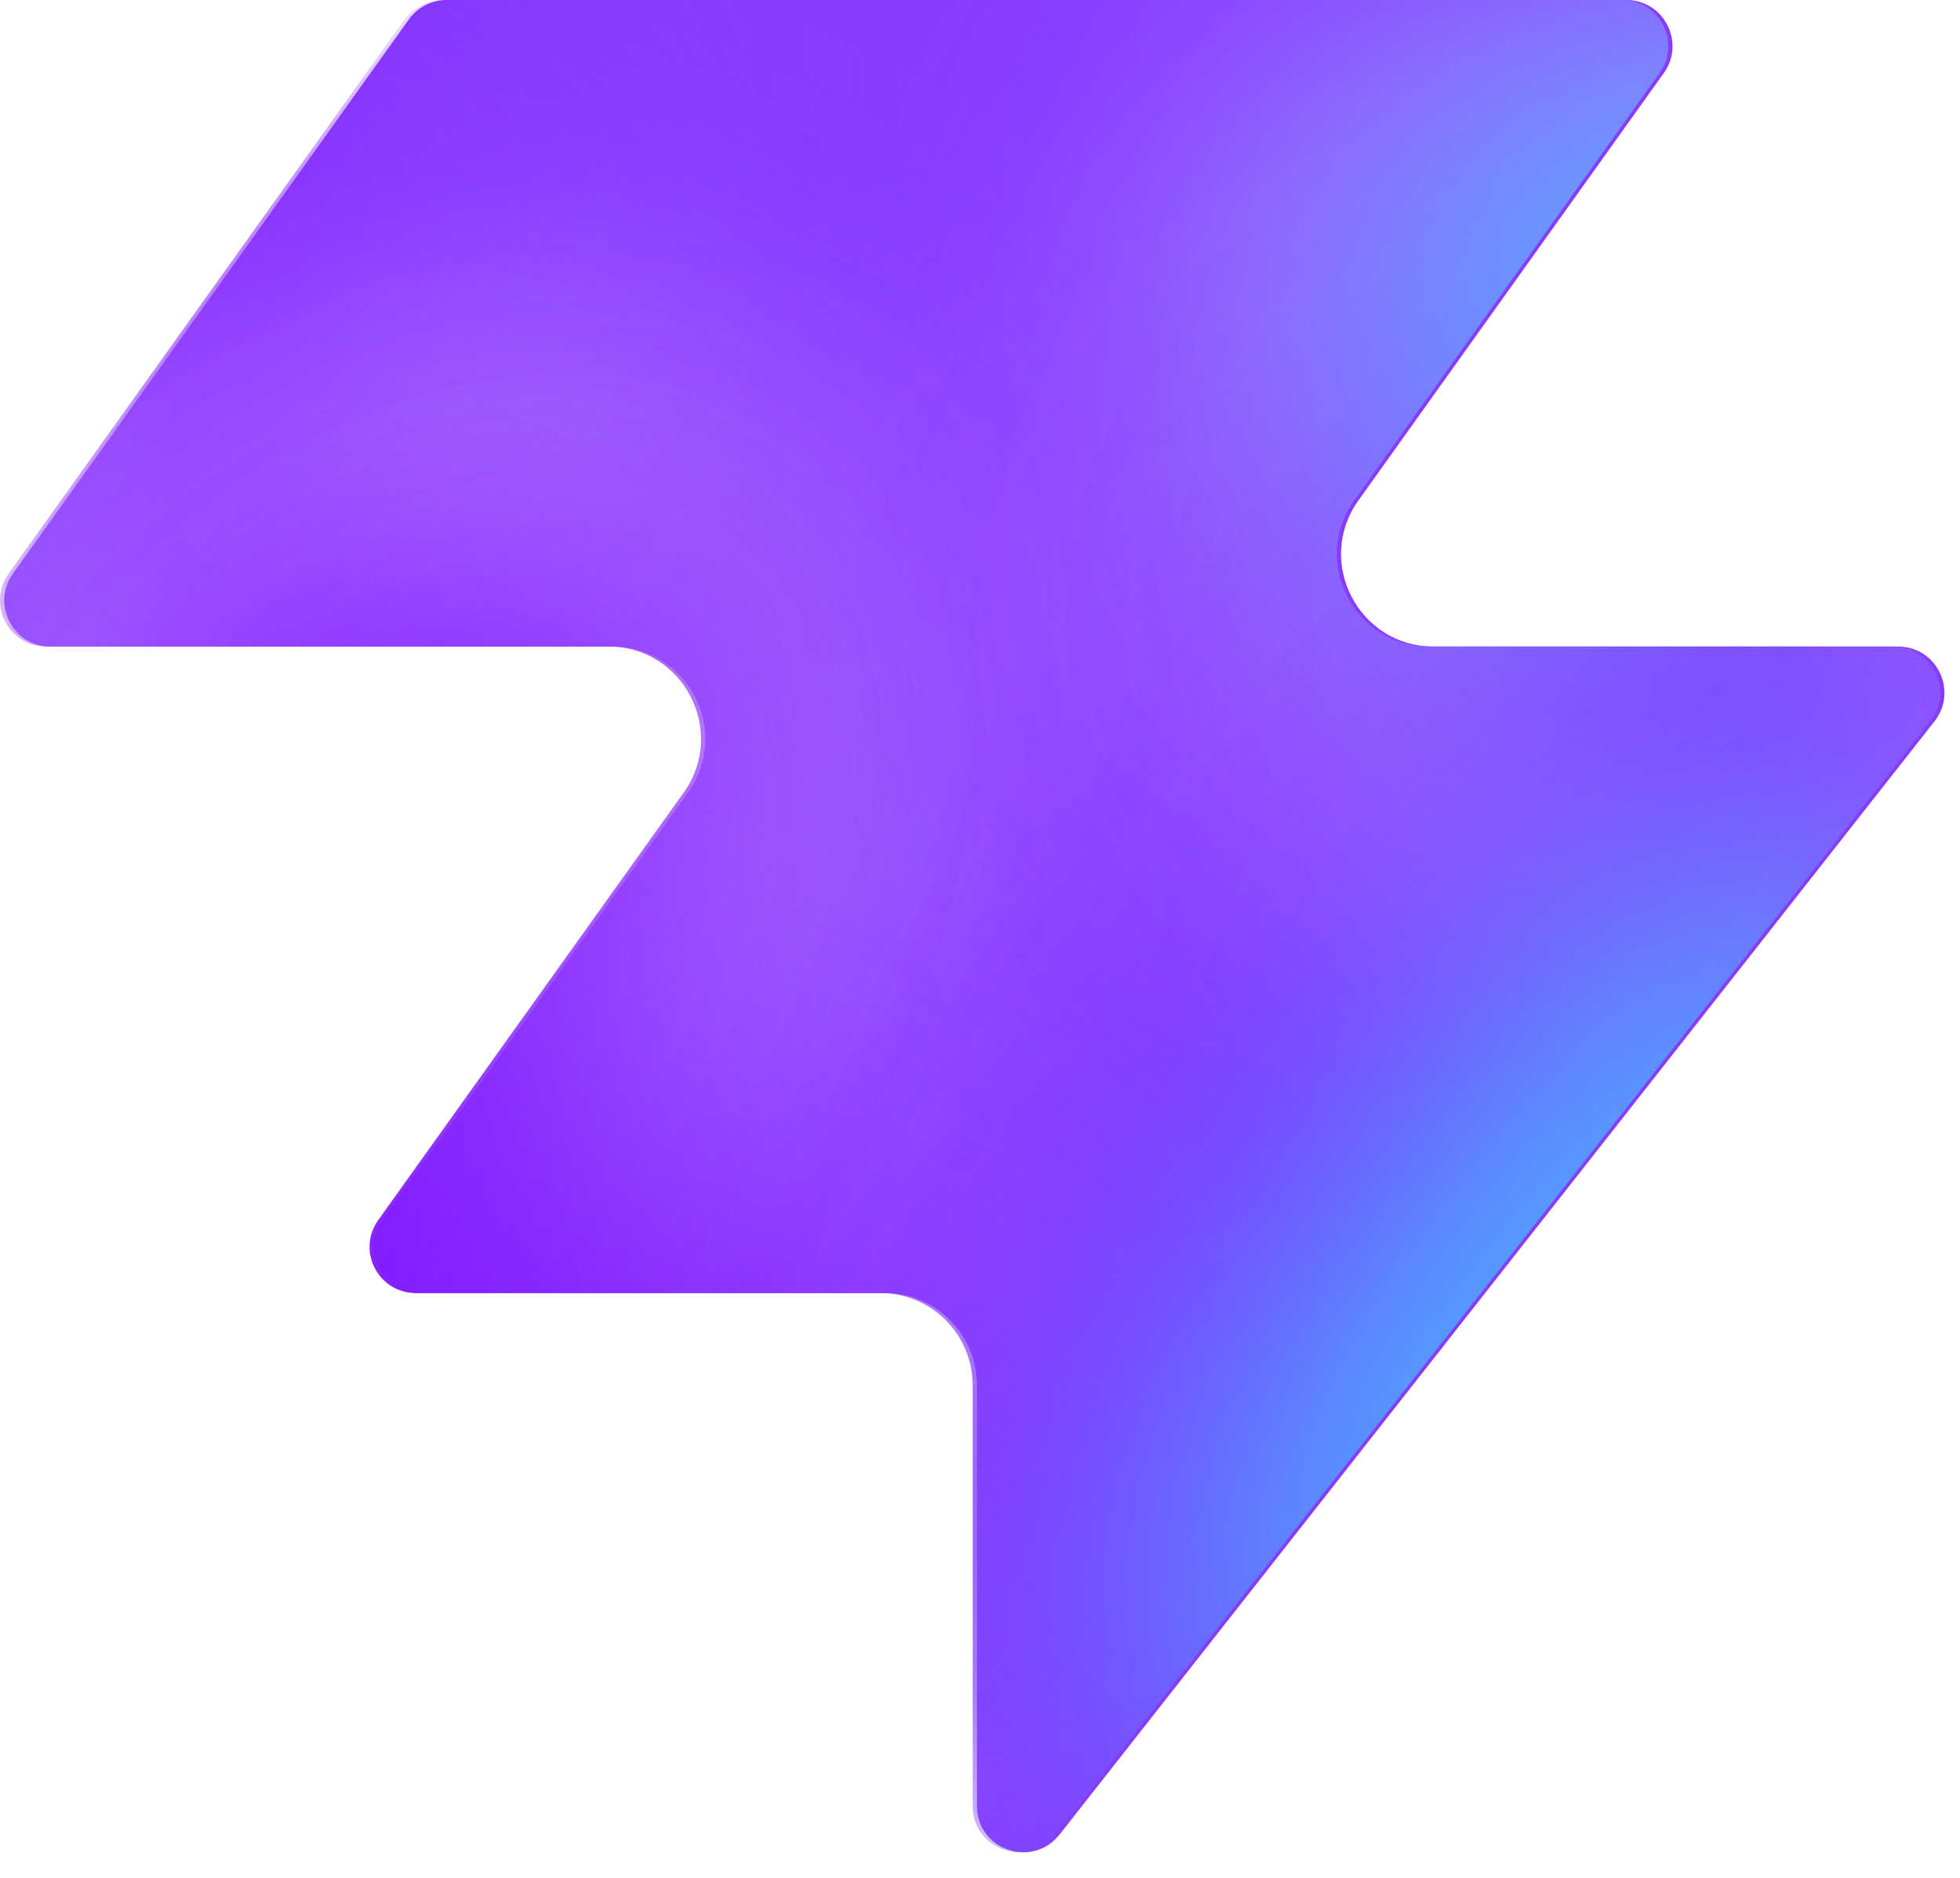
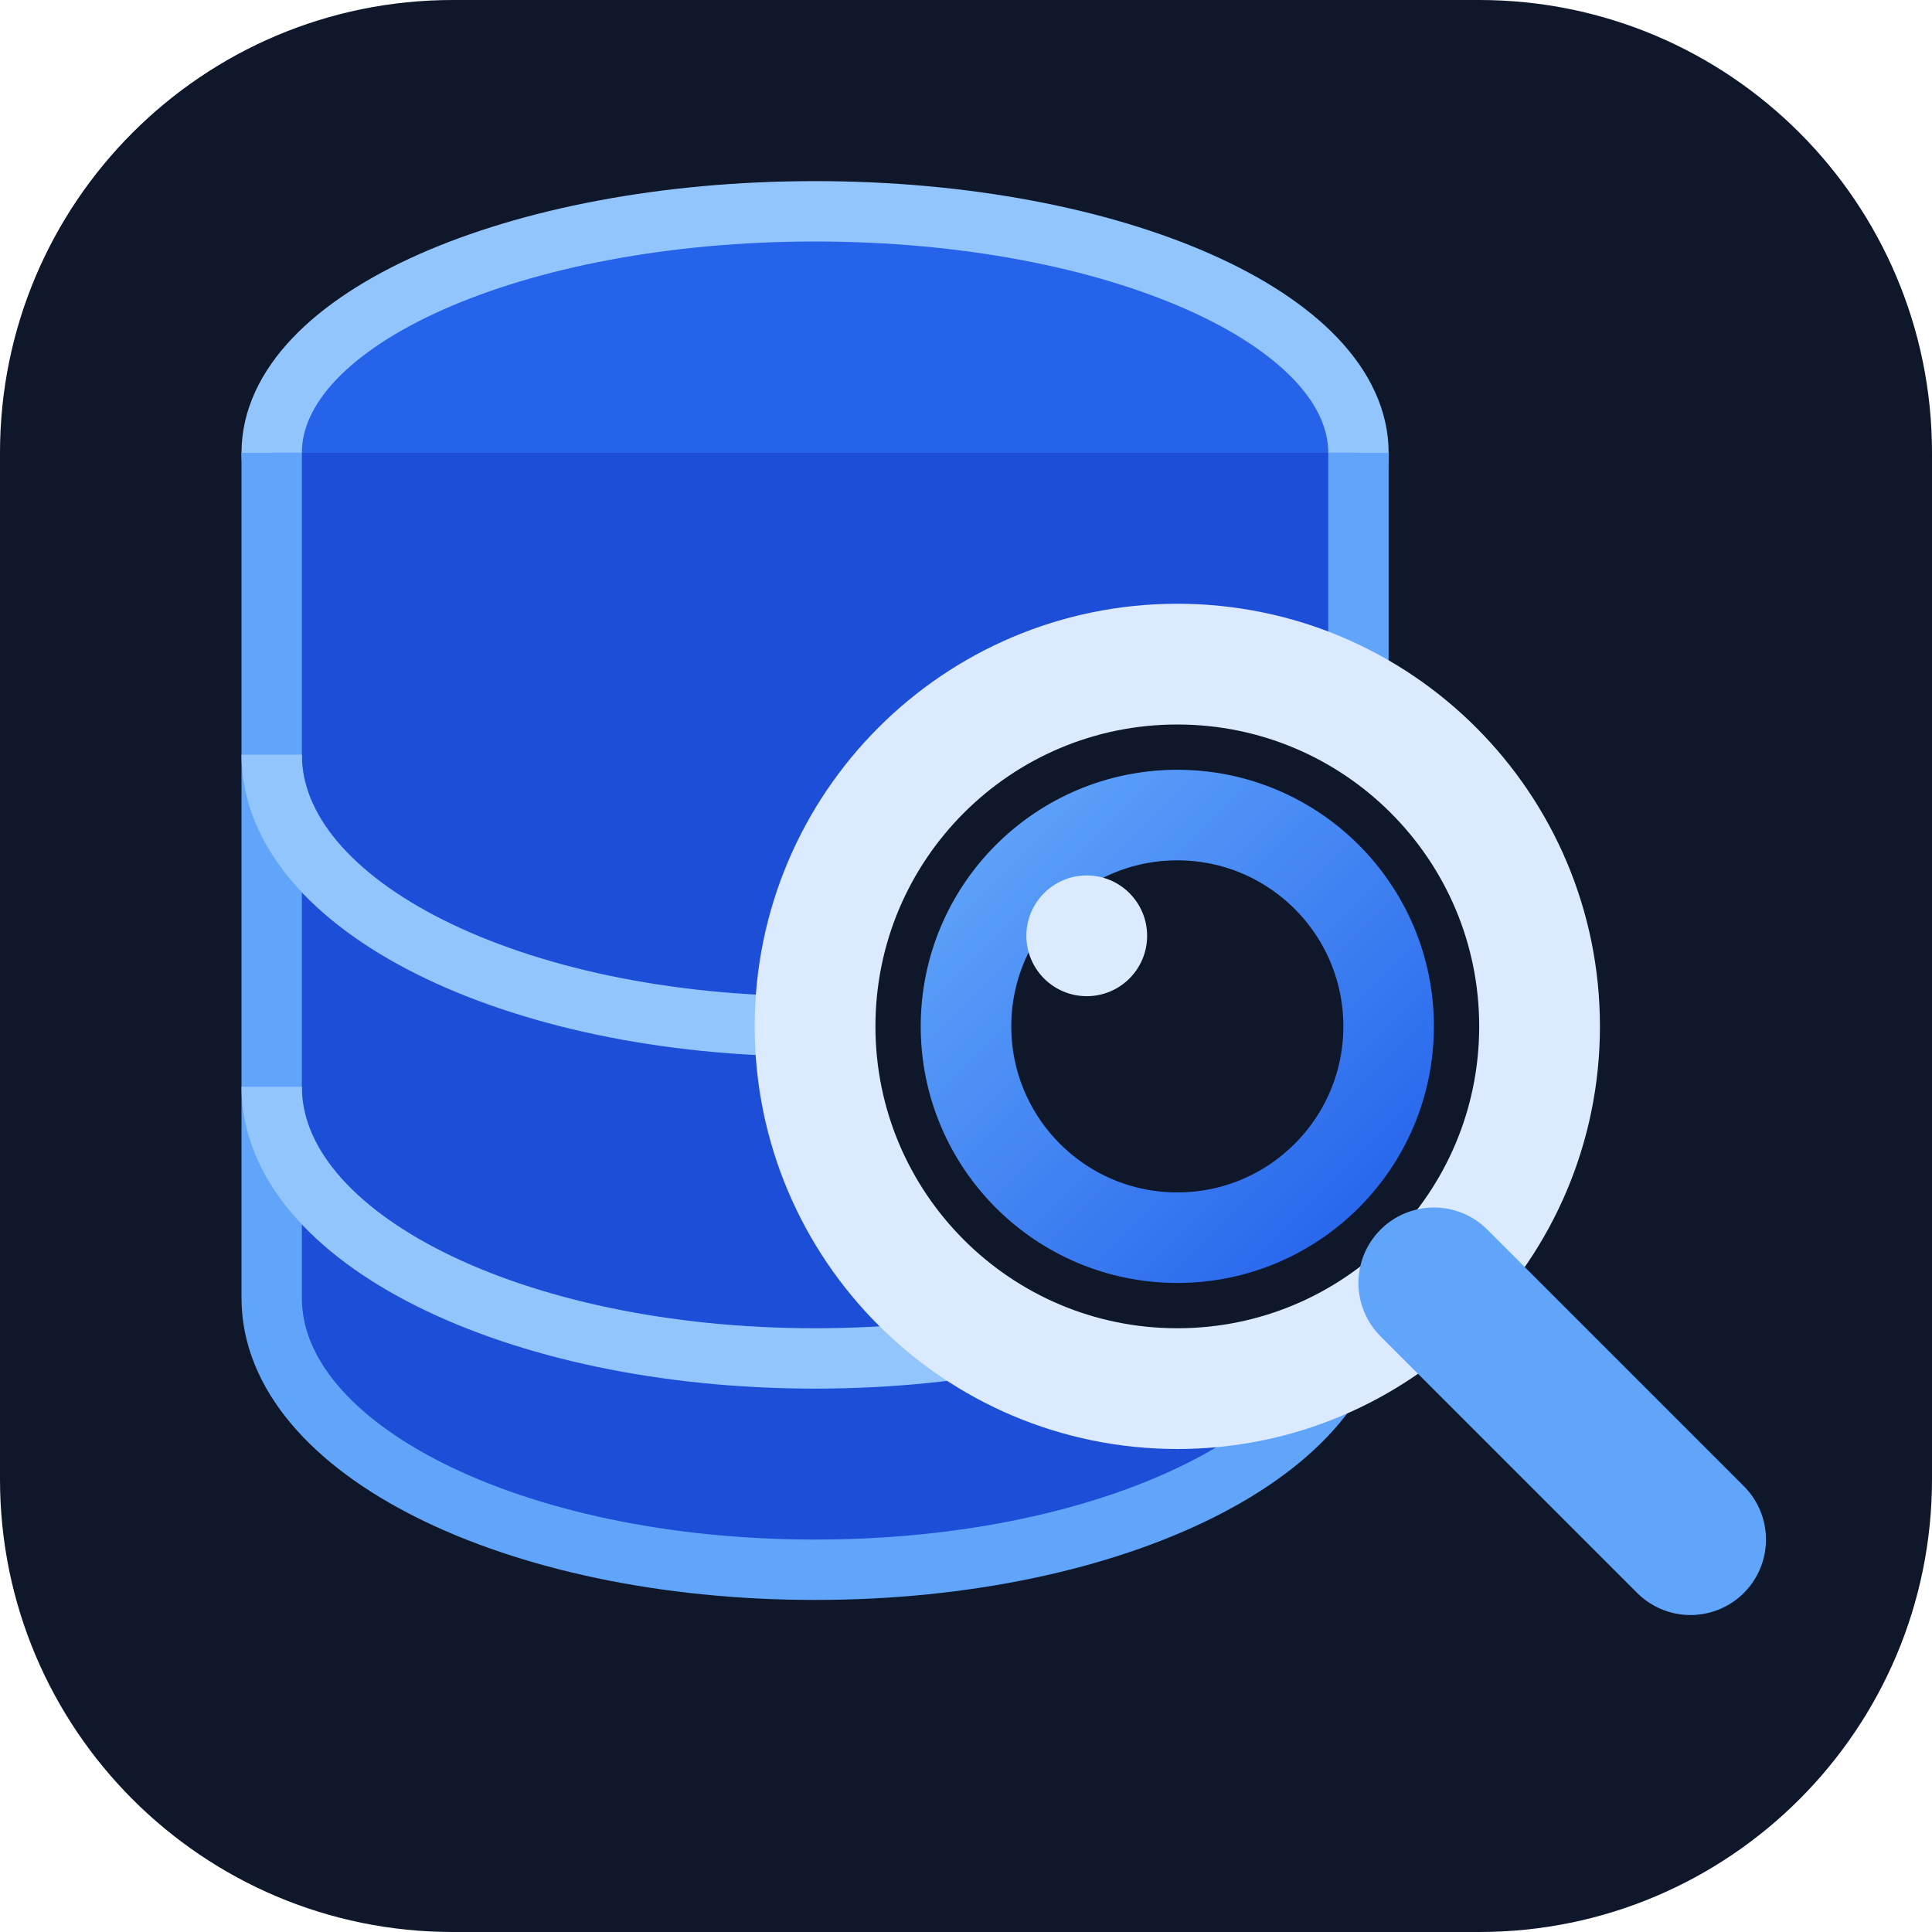
- <svg xmlns="http://www.w3.org/2000/svg" width="48" height="46" fill="none" viewBox="0 0 48 46">
-   <path fill="#863bff" d="M25.946 44.938c-.664.845-2.021.375-2.021-.698V33.937a2.26 2.26 0 0 0-2.262-2.262H10.287c-.92 0-1.456-1.04-.92-1.788l7.48-10.471c1.07-1.497 0-3.578-1.842-3.578H1.237c-.92 0-1.456-1.04-.92-1.788L10.013.474c.214-.297.556-.474.92-.474h28.894c.92 0 1.456 1.04.92 1.788l-7.48 10.471c-1.07 1.498 0 3.579 1.842 3.579h11.377c.943 0 1.473 1.088.89 1.83L25.947 44.94z" style="fill:#863bff;fill:color(display-p3 .525 .23 1);fill-opacity:1" />
-   <mask id="a" width="48" height="46" x="0" y="0" maskUnits="userSpaceOnUse" style="mask-type:alpha">
-     <path fill="#000" d="M25.842 44.938c-.664.844-2.021.375-2.021-.698V33.937a2.26 2.26 0 0 0-2.262-2.262H10.183c-.92 0-1.456-1.04-.92-1.788l7.48-10.471c1.07-1.498 0-3.579-1.842-3.579H1.133c-.92 0-1.456-1.04-.92-1.787L9.91.473c.214-.297.556-.474.92-.474h28.894c.92 0 1.456 1.04.92 1.788l-7.48 10.471c-1.07 1.498 0 3.578 1.842 3.578h11.377c.943 0 1.473 1.088.89 1.832L25.843 44.94z" style="fill:#000;fill-opacity:1" />
-   </mask>
-   <g mask="url(#a)">
-     <g filter="url(#b)">
-       <ellipse cx="5.508" cy="14.704" fill="#ede6ff" rx="5.508" ry="14.704" style="fill:#ede6ff;fill:color(display-p3 .927 .903 1);fill-opacity:1" transform="matrix(.00324 1 1 -.00324 -4.47 31.516)" />
-     </g>
-     <g filter="url(#c)">
-       <ellipse cx="10.399" cy="29.851" fill="#ede6ff" rx="10.399" ry="29.851" style="fill:#ede6ff;fill:color(display-p3 .927 .903 1);fill-opacity:1" transform="matrix(.00324 1 1 -.00324 -39.328 7.883)" />
-     </g>
-     <g filter="url(#d)">
-       <ellipse cx="5.508" cy="30.487" fill="#7e14ff" rx="5.508" ry="30.487" style="fill:#7e14ff;fill:color(display-p3 .492 .077 1);fill-opacity:1" transform="rotate(89.814 -25.913 -14.639)scale(1 -1)" />
-     </g>
-     <g filter="url(#e)">
-       <ellipse cx="5.508" cy="30.599" fill="#7e14ff" rx="5.508" ry="30.599" style="fill:#7e14ff;fill:color(display-p3 .492 .077 1);fill-opacity:1" transform="rotate(89.814 -32.644 -3.334)scale(1 -1)" />
-     </g>
-     <g filter="url(#f)">
-       <ellipse cx="5.508" cy="30.599" fill="#7e14ff" rx="5.508" ry="30.599" style="fill:#7e14ff;fill:color(display-p3 .492 .077 1);fill-opacity:1" transform="matrix(.00324 1 1 -.00324 -34.34 30.47)" />
-     </g>
-     <g filter="url(#g)">
-       <ellipse cx="14.072" cy="22.078" fill="#ede6ff" rx="14.072" ry="22.078" style="fill:#ede6ff;fill:color(display-p3 .927 .903 1);fill-opacity:1" transform="rotate(93.35 24.506 48.493)scale(-1 1)" />
-     </g>
-     <g filter="url(#h)">
-       <ellipse cx="3.47" cy="21.501" fill="#7e14ff" rx="3.47" ry="21.501" style="fill:#7e14ff;fill:color(display-p3 .492 .077 1);fill-opacity:1" transform="rotate(89.009 28.708 47.59)scale(-1 1)" />
-     </g>
-     <g filter="url(#i)">
-       <ellipse cx="3.47" cy="21.501" fill="#7e14ff" rx="3.47" ry="21.501" style="fill:#7e14ff;fill:color(display-p3 .492 .077 1);fill-opacity:1" transform="rotate(89.009 28.708 47.59)scale(-1 1)" />
-     </g>
-     <g filter="url(#j)">
-       <ellipse cx=".387" cy="8.972" fill="#7e14ff" rx="4.407" ry="29.108" style="fill:#7e14ff;fill:color(display-p3 .492 .077 1);fill-opacity:1" transform="rotate(39.51 .387 8.972)" />
-     </g>
-     <g filter="url(#k)">
-       <ellipse cx="47.523" cy="-6.092" fill="#7e14ff" rx="4.407" ry="29.108" style="fill:#7e14ff;fill:color(display-p3 .492 .077 1);fill-opacity:1" transform="rotate(37.892 47.523 -6.092)" />
-     </g>
-     <g filter="url(#l)">
-       <ellipse cx="41.412" cy="6.333" fill="#47bfff" rx="5.971" ry="9.665" style="fill:#47bfff;fill:color(display-p3 .28 .748 1);fill-opacity:1" transform="rotate(37.892 41.412 6.333)" />
-     </g>
-     <g filter="url(#m)">
-       <ellipse cx="-1.879" cy="38.332" fill="#7e14ff" rx="4.407" ry="29.108" style="fill:#7e14ff;fill:color(display-p3 .492 .077 1);fill-opacity:1" transform="rotate(37.892 -1.88 38.332)" />
-     </g>
-     <g filter="url(#n)">
-       <ellipse cx="-1.879" cy="38.332" fill="#7e14ff" rx="4.407" ry="29.108" style="fill:#7e14ff;fill:color(display-p3 .492 .077 1);fill-opacity:1" transform="rotate(37.892 -1.88 38.332)" />
-     </g>
-     <g filter="url(#o)">
-       <ellipse cx="35.651" cy="29.907" fill="#7e14ff" rx="4.407" ry="29.108" style="fill:#7e14ff;fill:color(display-p3 .492 .077 1);fill-opacity:1" transform="rotate(37.892 35.651 29.907)" />
-     </g>
-     <g filter="url(#p)">
-       <ellipse cx="38.418" cy="32.4" fill="#47bfff" rx="5.971" ry="15.297" style="fill:#47bfff;fill:color(display-p3 .28 .748 1);fill-opacity:1" transform="rotate(37.892 38.418 32.4)" />
-     </g>
-   </g>
+ <svg xmlns="http://www.w3.org/2000/svg" viewBox="0 0 64 64">
  <defs>
-     <filter id="b" width="60.045" height="41.654" x="-19.77" y="16.149" color-interpolation-filters="sRGB" filterUnits="userSpaceOnUse">
-       <feFlood flood-opacity="0" result="BackgroundImageFix" />
-       <feBlend in="SourceGraphic" in2="BackgroundImageFix" result="shape" />
-       <feGaussianBlur result="effect1_foregroundBlur_2002_17158" stdDeviation="7.659" />
-     </filter>
-     <filter id="c" width="90.34" height="51.437" x="-54.613" y="-7.533" color-interpolation-filters="sRGB" filterUnits="userSpaceOnUse">
-       <feFlood flood-opacity="0" result="BackgroundImageFix" />
-       <feBlend in="SourceGraphic" in2="BackgroundImageFix" result="shape" />
-       <feGaussianBlur result="effect1_foregroundBlur_2002_17158" stdDeviation="7.659" />
-     </filter>
-     <filter id="d" width="79.355" height="29.4" x="-49.64" y="2.03" color-interpolation-filters="sRGB" filterUnits="userSpaceOnUse">
-       <feFlood flood-opacity="0" result="BackgroundImageFix" />
-       <feBlend in="SourceGraphic" in2="BackgroundImageFix" result="shape" />
-       <feGaussianBlur result="effect1_foregroundBlur_2002_17158" stdDeviation="4.596" />
-     </filter>
-     <filter id="e" width="79.579" height="29.4" x="-45.045" y="20.029" color-interpolation-filters="sRGB" filterUnits="userSpaceOnUse">
-       <feFlood flood-opacity="0" result="BackgroundImageFix" />
-       <feBlend in="SourceGraphic" in2="BackgroundImageFix" result="shape" />
-       <feGaussianBlur result="effect1_foregroundBlur_2002_17158" stdDeviation="4.596" />
-     </filter>
-     <filter id="f" width="79.579" height="29.4" x="-43.513" y="21.178" color-interpolation-filters="sRGB" filterUnits="userSpaceOnUse">
-       <feFlood flood-opacity="0" result="BackgroundImageFix" />
-       <feBlend in="SourceGraphic" in2="BackgroundImageFix" result="shape" />
-       <feGaussianBlur result="effect1_foregroundBlur_2002_17158" stdDeviation="4.596" />
-     </filter>
-     <filter id="g" width="74.749" height="58.852" x="15.756" y="-17.901" color-interpolation-filters="sRGB" filterUnits="userSpaceOnUse">
-       <feFlood flood-opacity="0" result="BackgroundImageFix" />
-       <feBlend in="SourceGraphic" in2="BackgroundImageFix" result="shape" />
-       <feGaussianBlur result="effect1_foregroundBlur_2002_17158" stdDeviation="7.659" />
-     </filter>
-     <filter id="h" width="61.377" height="25.362" x="23.548" y="2.284" color-interpolation-filters="sRGB" filterUnits="userSpaceOnUse">
-       <feFlood flood-opacity="0" result="BackgroundImageFix" />
-       <feBlend in="SourceGraphic" in2="BackgroundImageFix" result="shape" />
-       <feGaussianBlur result="effect1_foregroundBlur_2002_17158" stdDeviation="4.596" />
-     </filter>
-     <filter id="i" width="61.377" height="25.362" x="23.548" y="2.284" color-interpolation-filters="sRGB" filterUnits="userSpaceOnUse">
-       <feFlood flood-opacity="0" result="BackgroundImageFix" />
-       <feBlend in="SourceGraphic" in2="BackgroundImageFix" result="shape" />
-       <feGaussianBlur result="effect1_foregroundBlur_2002_17158" stdDeviation="4.596" />
-     </filter>
-     <filter id="j" width="56.045" height="63.649" x="-27.636" y="-22.853" color-interpolation-filters="sRGB" filterUnits="userSpaceOnUse">
-       <feFlood flood-opacity="0" result="BackgroundImageFix" />
-       <feBlend in="SourceGraphic" in2="BackgroundImageFix" result="shape" />
-       <feGaussianBlur result="effect1_foregroundBlur_2002_17158" stdDeviation="4.596" />
-     </filter>
-     <filter id="k" width="54.814" height="64.646" x="20.116" y="-38.415" color-interpolation-filters="sRGB" filterUnits="userSpaceOnUse">
-       <feFlood flood-opacity="0" result="BackgroundImageFix" />
-       <feBlend in="SourceGraphic" in2="BackgroundImageFix" result="shape" />
-       <feGaussianBlur result="effect1_foregroundBlur_2002_17158" stdDeviation="4.596" />
-     </filter>
-     <filter id="l" width="33.541" height="35.313" x="24.641" y="-11.323" color-interpolation-filters="sRGB" filterUnits="userSpaceOnUse">
-       <feFlood flood-opacity="0" result="BackgroundImageFix" />
-       <feBlend in="SourceGraphic" in2="BackgroundImageFix" result="shape" />
-       <feGaussianBlur result="effect1_foregroundBlur_2002_17158" stdDeviation="4.596" />
-     </filter>
-     <filter id="m" width="54.814" height="64.646" x="-29.286" y="6.009" color-interpolation-filters="sRGB" filterUnits="userSpaceOnUse">
-       <feFlood flood-opacity="0" result="BackgroundImageFix" />
-       <feBlend in="SourceGraphic" in2="BackgroundImageFix" result="shape" />
-       <feGaussianBlur result="effect1_foregroundBlur_2002_17158" stdDeviation="4.596" />
-     </filter>
-     <filter id="n" width="54.814" height="64.646" x="-29.286" y="6.009" color-interpolation-filters="sRGB" filterUnits="userSpaceOnUse">
-       <feFlood flood-opacity="0" result="BackgroundImageFix" />
-       <feBlend in="SourceGraphic" in2="BackgroundImageFix" result="shape" />
-       <feGaussianBlur result="effect1_foregroundBlur_2002_17158" stdDeviation="4.596" />
-     </filter>
-     <filter id="o" width="54.814" height="64.646" x="8.244" y="-2.416" color-interpolation-filters="sRGB" filterUnits="userSpaceOnUse">
-       <feFlood flood-opacity="0" result="BackgroundImageFix" />
-       <feBlend in="SourceGraphic" in2="BackgroundImageFix" result="shape" />
-       <feGaussianBlur result="effect1_foregroundBlur_2002_17158" stdDeviation="4.596" />
-     </filter>
-     <filter id="p" width="39.409" height="43.623" x="18.713" y="10.588" color-interpolation-filters="sRGB" filterUnits="userSpaceOnUse">
-       <feFlood flood-opacity="0" result="BackgroundImageFix" />
-       <feBlend in="SourceGraphic" in2="BackgroundImageFix" result="shape" />
-       <feGaussianBlur result="effect1_foregroundBlur_2002_17158" stdDeviation="4.596" />
-     </filter>
+     <linearGradient id="blue" x1="0" y1="0" x2="1" y2="1">
+       <stop offset="0%" stop-color="#60A5FA" />
+       <stop offset="100%" stop-color="#2563EB" />
+     </linearGradient>
  </defs>
+   <rect width="64" height="64" rx="15" fill="#0F172A" />
+   <ellipse cx="27" cy="15" rx="18" ry="8" fill="#2563EB" stroke="#93C5FD" stroke-width="2" />
+   <path d="M9 15 V43 C9 48 17 52 27 52 C37 52 45 48 45 43 V15" fill="#1D4ED8" stroke="#60A5FA" stroke-width="2" />
+   <path d="M9 25 C9 30 17 34 27 34 C37 34 45 30 45 25" fill="none" stroke="#93C5FD" stroke-width="2" />
+   <path d="M9 36 C9 41 17 45 27 45 C37 45 45 41 45 36" fill="none" stroke="#93C5FD" stroke-width="2" />
+   <circle cx="39" cy="34" r="12" fill="#0F172A" stroke="#DBEAFE" stroke-width="4" />
+   <circle cx="39" cy="34" r="7" fill="none" stroke="url(#blue)" stroke-width="3" />
+   <path d="M47.5 42.5 L56 51" stroke="#60A5FA" stroke-width="5" stroke-linecap="round" />
+   <circle cx="36" cy="31" r="2" fill="#DBEAFE" />
</svg>
